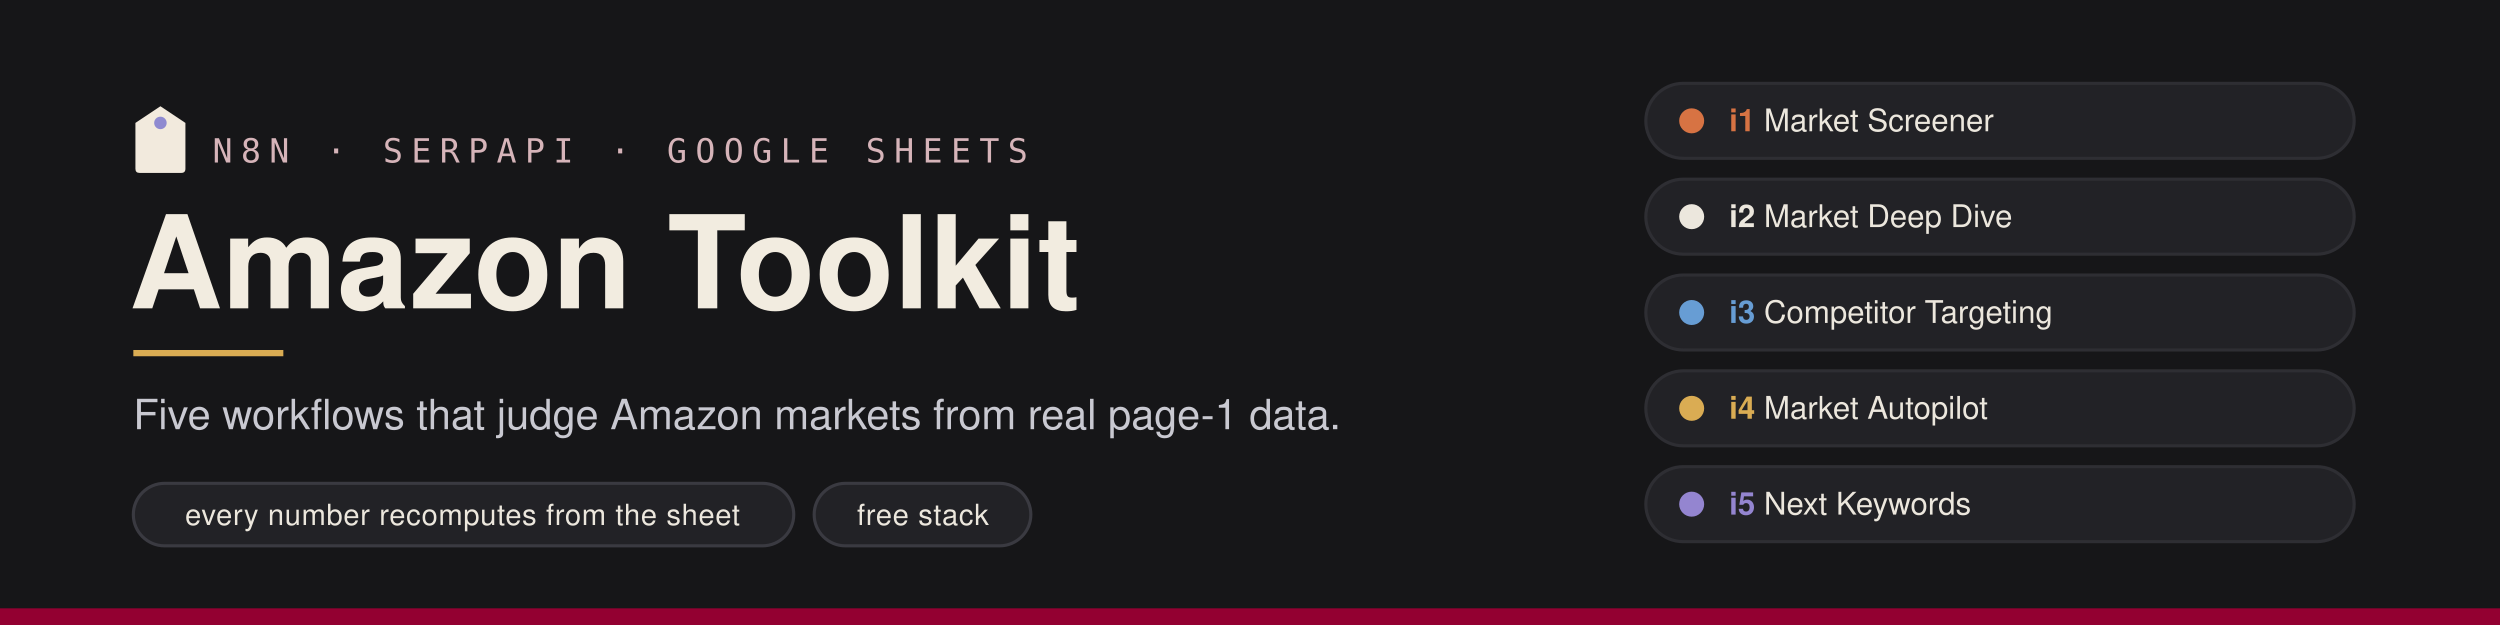
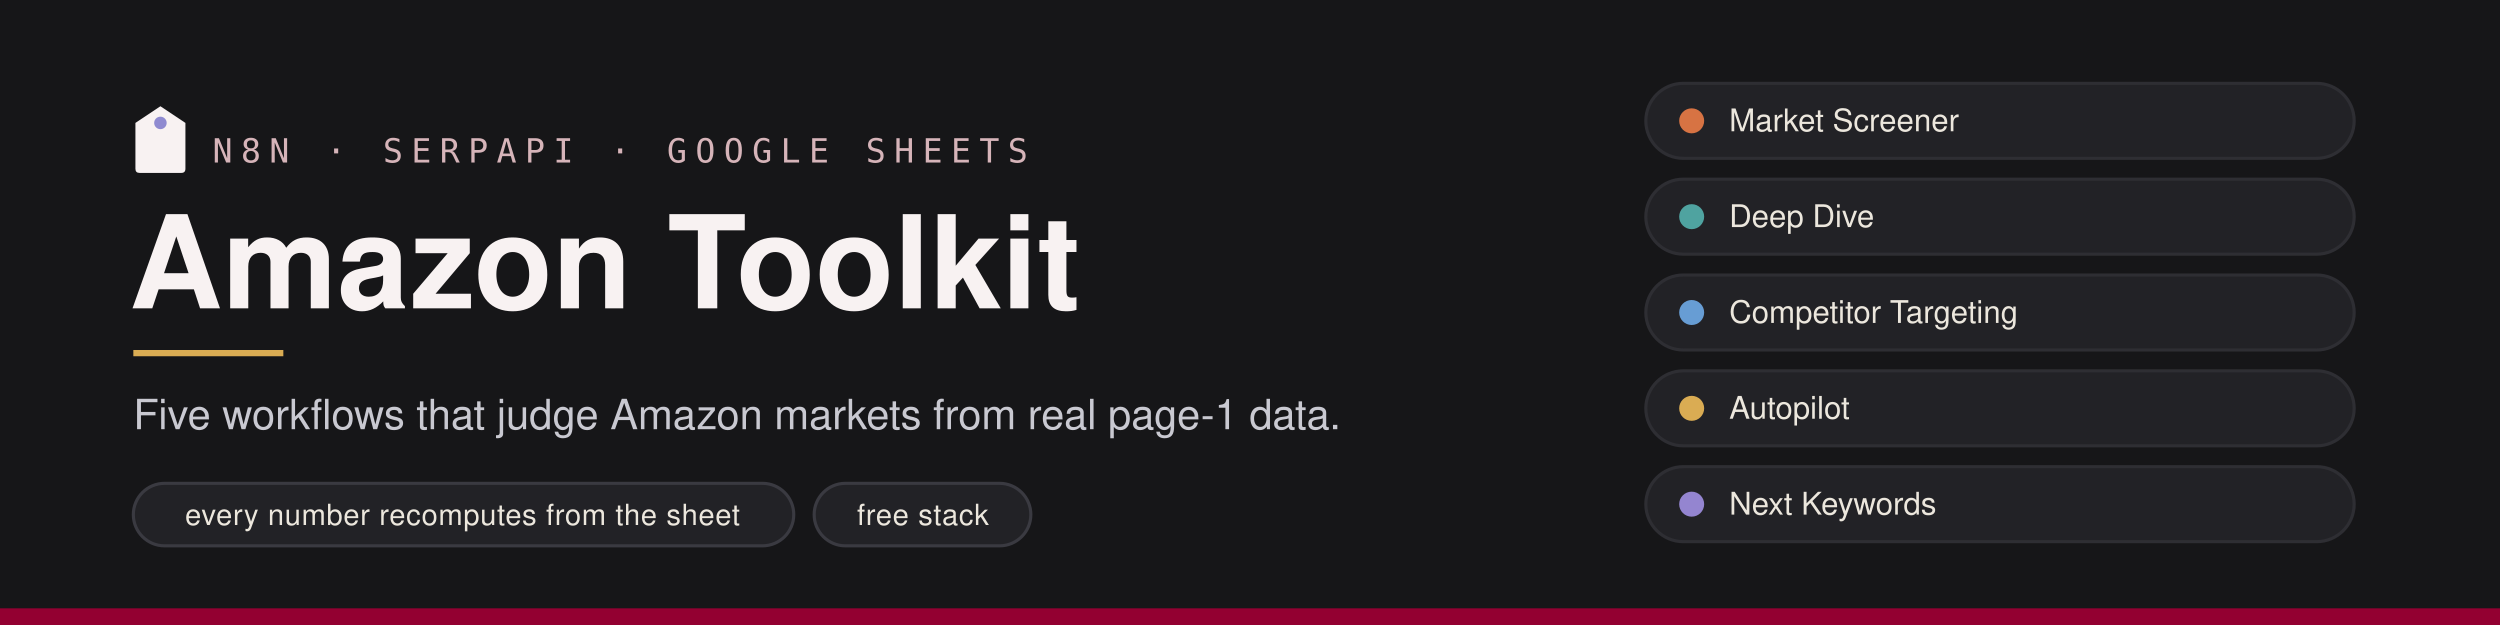
<svg xmlns="http://www.w3.org/2000/svg" width="1200" height="300" viewBox="0 0 1200 300" role="img" aria-label="Amazon Toolkit: five n8n workflows that judge Amazon markets from real page-1 data">
  <rect width="1200" height="300" fill="#161618" />
  <rect x="790" y="40" width="340" height="36" rx="18" fill="#222226" stroke="#2E2E33" stroke-width="1.5" />
  <circle cx="812" cy="58" r="6" fill="#D77343" />
-   <text x="830" y="63" font-family="'Segoe UI', -apple-system, Helvetica, Arial, sans-serif" font-size="15" fill="#ECE7DD">
-     <tspan font-weight="700" fill="#D77343">i1</tspan>  Market Screener</text>
+   <text x="830" y="63" font-family="'Segoe UI', -apple-system, Helvetica, Arial, sans-serif" font-size="15" fill="#ECE7DD">Market Screener</text>
  <rect x="790" y="86" width="340" height="36" rx="18" fill="#222226" stroke="#2E2E33" stroke-width="1.5" />
-   <circle cx="812" cy="104" r="6" fill="#ECE7DD" />
-   <text x="830" y="109" font-family="'Segoe UI', -apple-system, Helvetica, Arial, sans-serif" font-size="15" fill="#ECE7DD">
-     <tspan font-weight="700" fill="#ECE7DD">i2</tspan>  Market Deep Dive</text>
+   <circle cx="812" cy="104" r="6" fill="#4FA3A0" />
+   <text x="830" y="109" font-family="'Segoe UI', -apple-system, Helvetica, Arial, sans-serif" font-size="15" fill="#ECE7DD">Deep Dive</text>
  <rect x="790" y="132" width="340" height="36" rx="18" fill="#222226" stroke="#2E2E33" stroke-width="1.5" />
  <circle cx="812" cy="150" r="6" fill="#679DD4" />
-   <text x="830" y="155" font-family="'Segoe UI', -apple-system, Helvetica, Arial, sans-serif" font-size="15" fill="#ECE7DD">
-     <tspan font-weight="700" fill="#679DD4">i3</tspan>  Competitor Targeting</text>
+   <text x="830" y="155" font-family="'Segoe UI', -apple-system, Helvetica, Arial, sans-serif" font-size="15" fill="#ECE7DD">Competitor Targeting</text>
  <rect x="790" y="178" width="340" height="36" rx="18" fill="#222226" stroke="#2E2E33" stroke-width="1.5" />
  <circle cx="812" cy="196" r="6" fill="#DAAC53" />
-   <text x="830" y="201" font-family="'Segoe UI', -apple-system, Helvetica, Arial, sans-serif" font-size="15" fill="#ECE7DD">
-     <tspan font-weight="700" fill="#DAAC53">i4</tspan>  Market Autopilot</text>
+   <text x="830" y="201" font-family="'Segoe UI', -apple-system, Helvetica, Arial, sans-serif" font-size="15" fill="#ECE7DD">Autopilot</text>
  <rect x="790" y="224" width="340" height="36" rx="18" fill="#222226" stroke="#2E2E33" stroke-width="1.5" />
  <circle cx="812" cy="242" r="6" fill="#9485D0" />
-   <text x="830" y="247" font-family="'Segoe UI', -apple-system, Helvetica, Arial, sans-serif" font-size="15" fill="#ECE7DD">
-     <tspan font-weight="700" fill="#9485D0">i5</tspan>  Next Keywords</text>
+   <text x="830" y="247" font-family="'Segoe UI', -apple-system, Helvetica, Arial, sans-serif" font-size="15" fill="#ECE7DD">Next Keywords</text>
  <rect x="0" y="292" width="1200" height="8" fill="#930031" />
  <g transform="translate(64 50)">
-     <path d="M13 1 L25 9 L25 31 Q25 33 23 33 L3 33 Q1 33 1 31 L1 9 Z" fill="#F2EADD" />
+     <path d="M13 1 L25 9 L25 31 Q25 33 23 33 L3 33 Q1 33 1 31 L1 9 Z" fill="#F8F2F2" />
    <circle cx="13" cy="9" r="3" fill="#8F8AD0" />
  </g>
  <text x="102" y="78" font-family="ui-monospace, 'Cascadia Mono', Consolas, 'SF Mono', Menlo, monospace" font-size="16" fill="#D6B4B9" letter-spacing="4">N8N · SERPAPI · GOOGLE SHEETS</text>
-   <text x="62" y="148" font-family="'Bricolage Grotesque', 'Segoe UI', Helvetica, Arial, sans-serif" font-weight="800" font-size="62" fill="#F2ECE0">Amazon Toolkit</text>
+   <text x="62" y="148" font-family="'Bricolage Grotesque', 'Segoe UI', Helvetica, Arial, sans-serif" font-weight="800" font-size="62" fill="#F8F2F2">Amazon Toolkit</text>
  <rect x="64" y="168" width="72" height="3" fill="#DAAC53" />
  <text x="64" y="206" font-family="'Segoe UI', -apple-system, Helvetica, Arial, sans-serif" font-size="20" fill="#C9C9D1">Five workflows that judge Amazon markets from real page-1 data.</text>
  <rect x="64" y="232" width="317" height="30" rx="15" fill="#222226" stroke="#3A3A41" stroke-width="1.5" />
  <text x="222" y="252" text-anchor="middle" font-family="'Segoe UI', -apple-system, Helvetica, Arial, sans-serif" font-size="14" fill="#ECE7DD" letter-spacing="0.3">every number recomputes from the sheet</text>
  <rect x="390.8" y="232" width="104" height="30" rx="15" fill="#222226" stroke="#3A3A41" stroke-width="1.5" />
  <text x="443" y="252" text-anchor="middle" font-family="'Segoe UI', -apple-system, Helvetica, Arial, sans-serif" font-size="14" fill="#ECE7DD" letter-spacing="0.3">free stack</text>
</svg>
